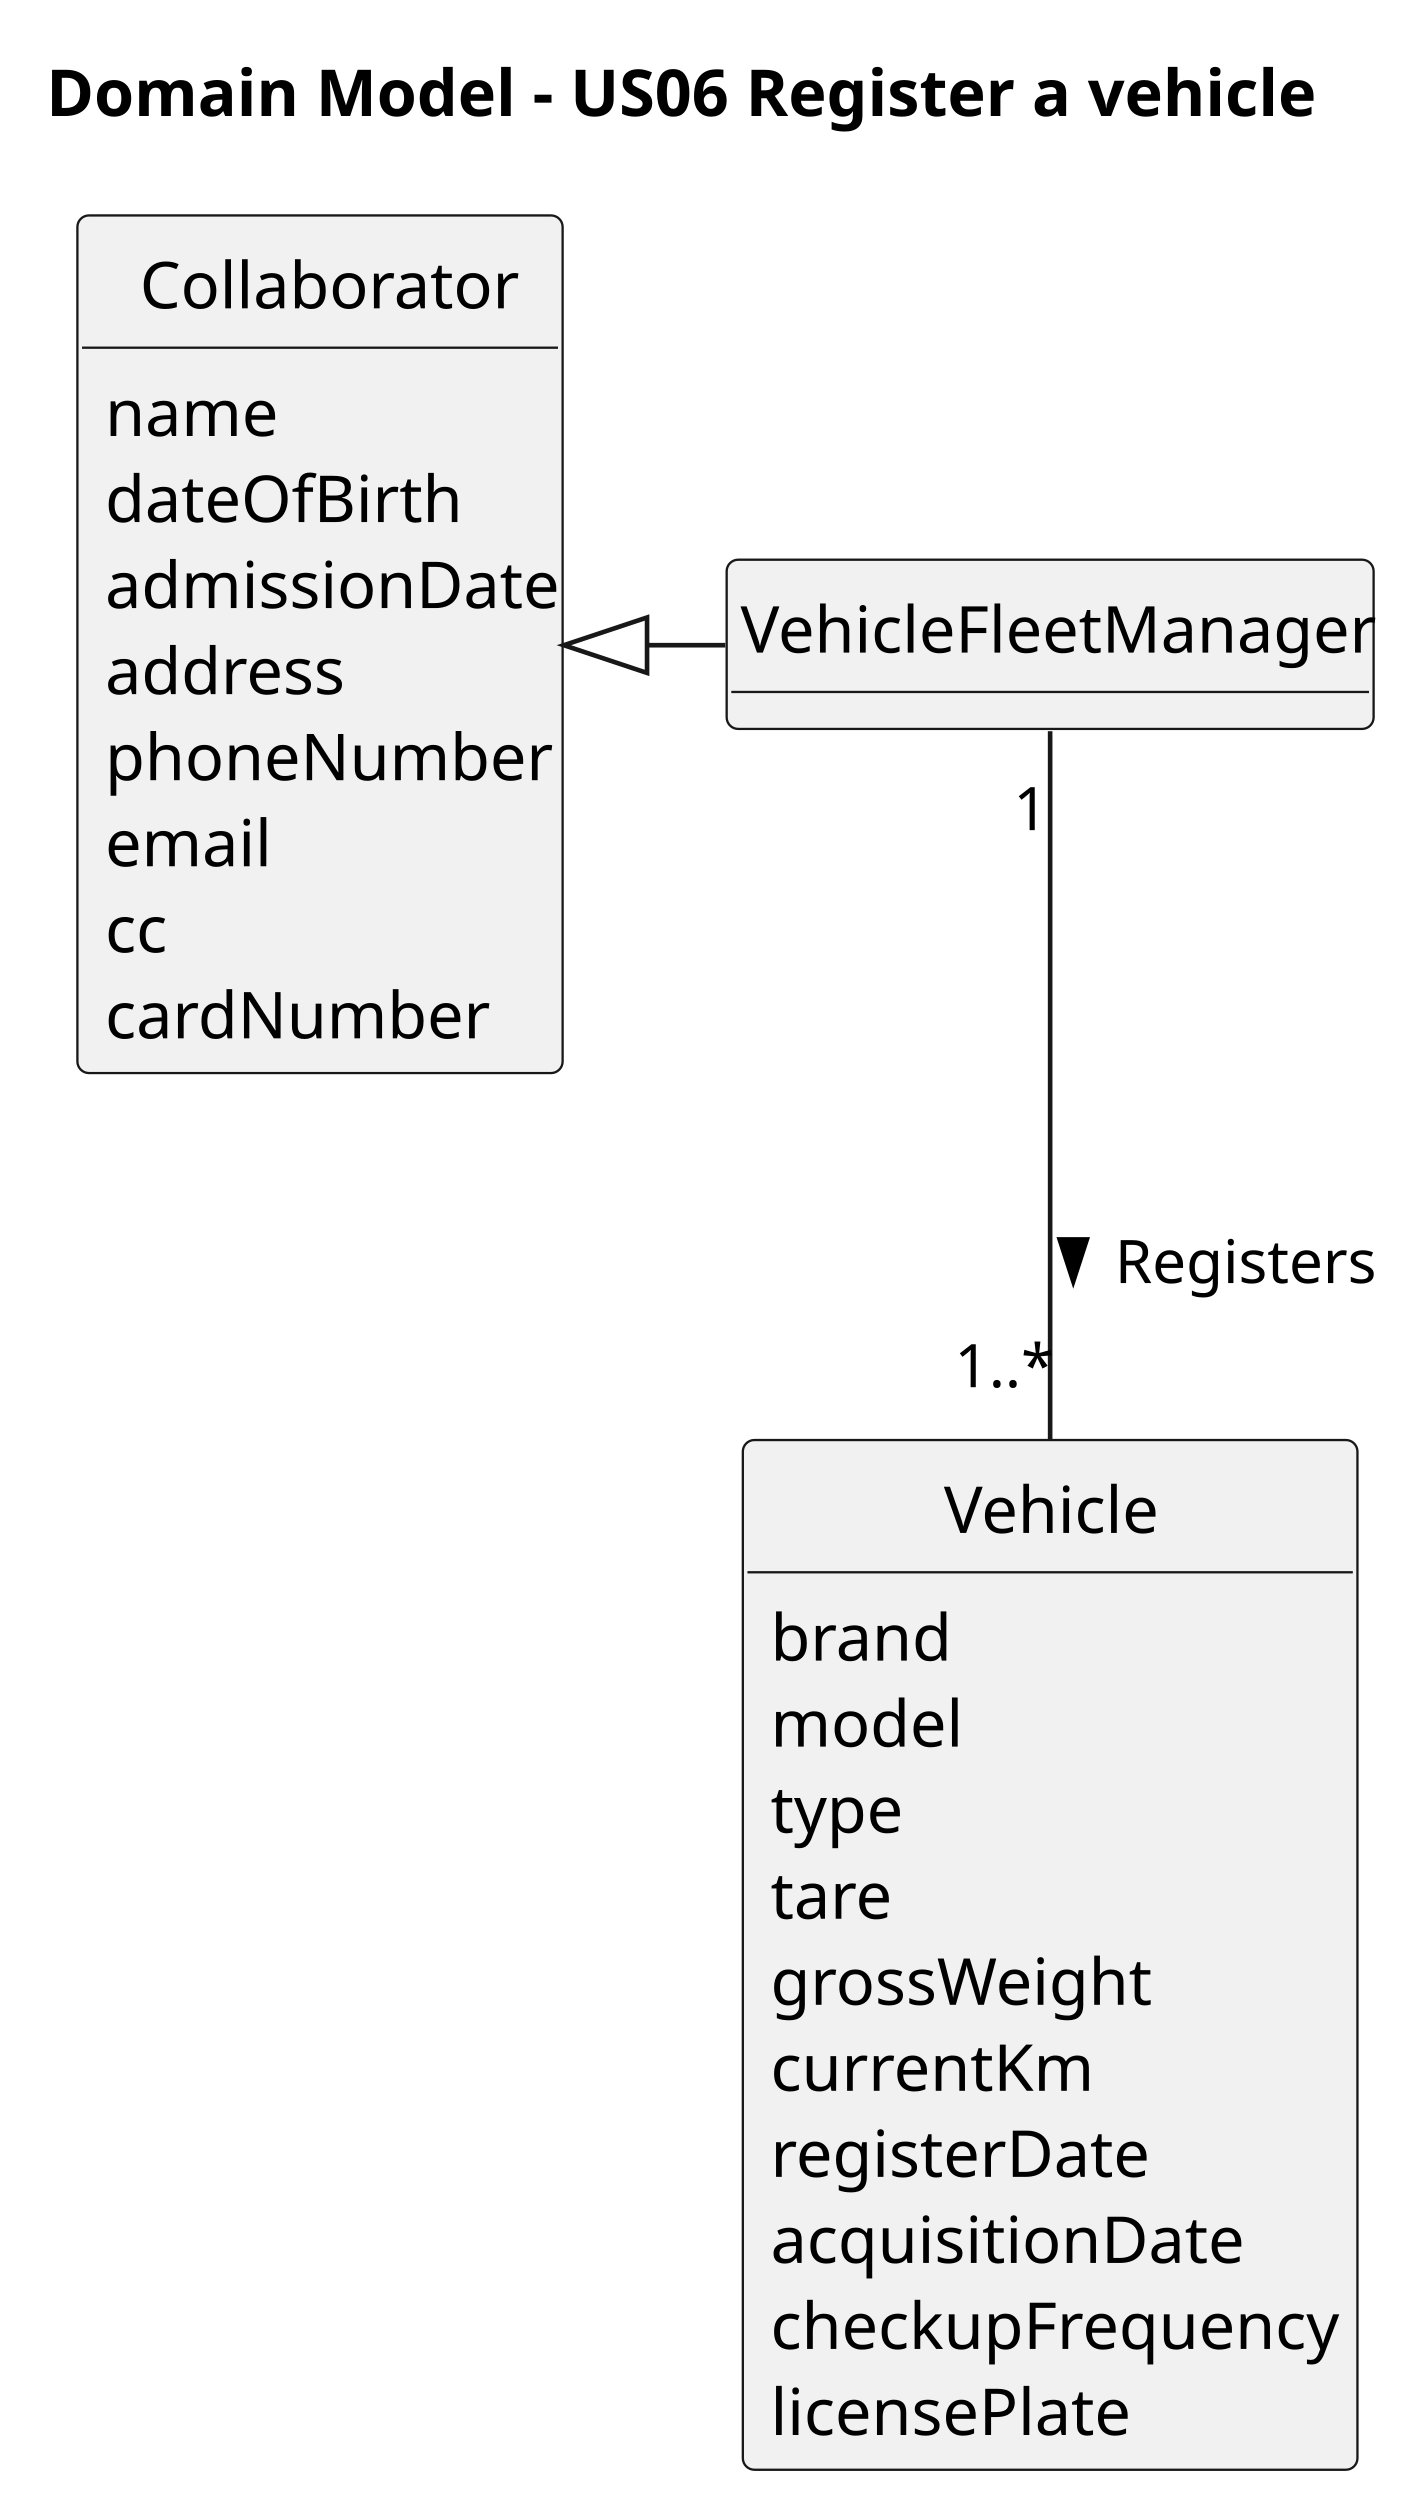
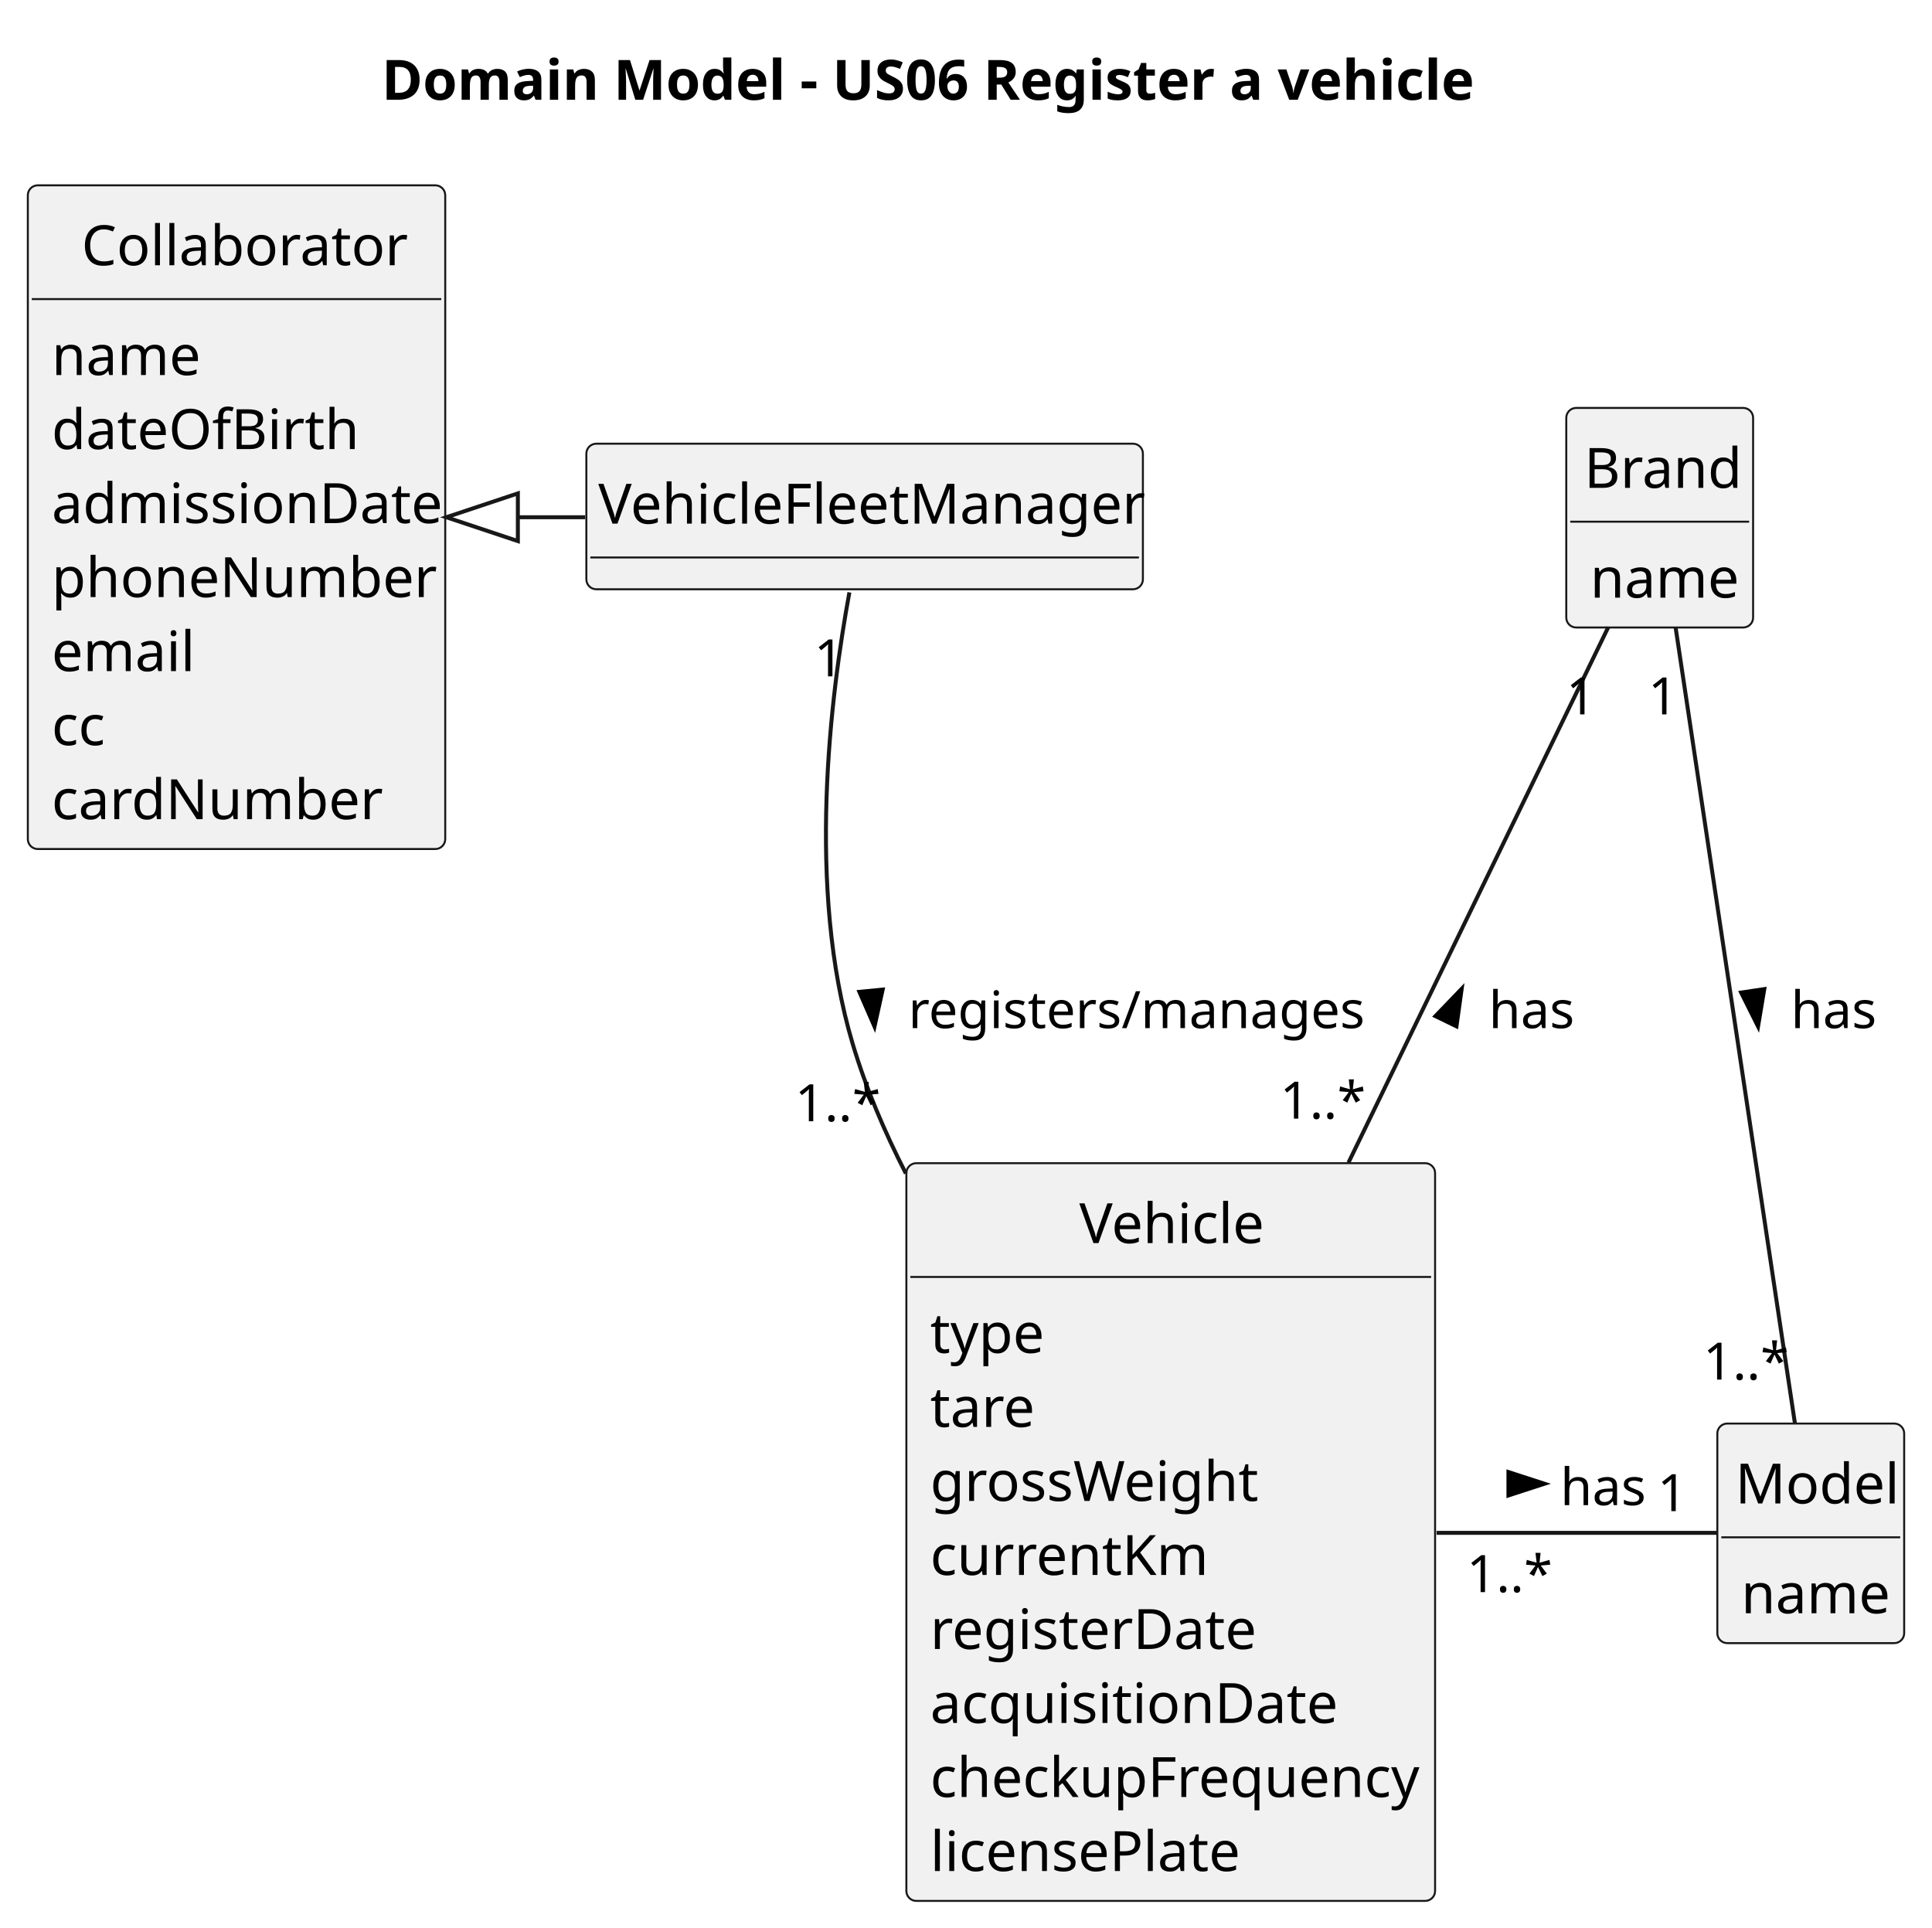
- <svg xmlns="http://www.w3.org/2000/svg" contentStyleType="text/css" height="541px" preserveAspectRatio="none" style="width:308px;height:541px;background:#FFFFFF;" version="1.1" viewBox="0 0 308 541" width="308px" zoomAndPan="magnify">
+ <svg xmlns="http://www.w3.org/2000/svg" contentStyleType="text/css" height="485px" preserveAspectRatio="none" style="width:486px;height:485px;background:#FFFFFF;" version="1.1" viewBox="0 0 486 485" width="486px" zoomAndPan="magnify">
  <defs />
  <g>
-     <text fill="#000000" font-family="sans-serif" font-size="14" font-weight="bold" lengthAdjust="spacing" textLength="280" x="10" y="25.107">Domain Model - US06 Register a vehicle</text>
+     <text fill="#000000" font-family="sans-serif" font-size="14" font-weight="bold" lengthAdjust="spacing" textLength="280" x="96" y="25.107">Domain Model - US06 Register a vehicle</text>
    <g id="elem_Collaborator">
-       <rect codeLine="10" fill="#F1F1F1" height="185.59" id="Collaborator" rx="2.5" ry="2.5" style="stroke:#181818;stroke-width:0.5;" width="105" x="16.75" y="46.621" />
-       <text fill="#000000" font-family="sans-serif" font-size="14" lengthAdjust="spacing" textLength="78" x="30.25" y="66.728">Collaborator</text>
-       <line style="stroke:#181818;stroke-width:0.5;" x1="17.75" x2="120.75" y1="75.242" y2="75.242" />
-       <text fill="#000000" font-family="sans-serif" font-size="14" lengthAdjust="spacing" textLength="35" x="22.75" y="94.35">name</text>
-       <text fill="#000000" font-family="sans-serif" font-size="14" lengthAdjust="spacing" textLength="72" x="22.75" y="112.971">dateOfBirth</text>
-       <text fill="#000000" font-family="sans-serif" font-size="14" lengthAdjust="spacing" textLength="93" x="22.75" y="131.592">admissionDate</text>
-       <text fill="#000000" font-family="sans-serif" font-size="14" lengthAdjust="spacing" textLength="51" x="22.75" y="150.213">address</text>
-       <text fill="#000000" font-family="sans-serif" font-size="14" lengthAdjust="spacing" textLength="89" x="22.75" y="168.834">phoneNumber</text>
-       <text fill="#000000" font-family="sans-serif" font-size="14" lengthAdjust="spacing" textLength="33" x="22.75" y="187.455">email</text>
-       <text fill="#000000" font-family="sans-serif" font-size="14" lengthAdjust="spacing" textLength="14" x="22.75" y="206.076">cc</text>
-       <text fill="#000000" font-family="sans-serif" font-size="14" lengthAdjust="spacing" textLength="77" x="22.75" y="224.697">cardNumber</text>
+       <rect codeLine="10" fill="#F1F1F1" height="166.969" id="Collaborator" rx="2.5" ry="2.5" style="stroke:#181818;stroke-width:0.5;" width="105" x="7" y="46.621" />
+       <text fill="#000000" font-family="sans-serif" font-size="14" lengthAdjust="spacing" textLength="78" x="20.5" y="66.728">Collaborator</text>
+       <line style="stroke:#181818;stroke-width:0.5;" x1="8" x2="111" y1="75.242" y2="75.242" />
+       <text fill="#000000" font-family="sans-serif" font-size="14" lengthAdjust="spacing" textLength="35" x="13" y="94.35">name</text>
+       <text fill="#000000" font-family="sans-serif" font-size="14" lengthAdjust="spacing" textLength="72" x="13" y="112.971">dateOfBirth</text>
+       <text fill="#000000" font-family="sans-serif" font-size="14" lengthAdjust="spacing" textLength="93" x="13" y="131.592">admissionDate</text>
+       <text fill="#000000" font-family="sans-serif" font-size="14" lengthAdjust="spacing" textLength="89" x="13" y="150.213">phoneNumber</text>
+       <text fill="#000000" font-family="sans-serif" font-size="14" lengthAdjust="spacing" textLength="33" x="13" y="168.834">email</text>
+       <text fill="#000000" font-family="sans-serif" font-size="14" lengthAdjust="spacing" textLength="14" x="13" y="187.455">cc</text>
+       <text fill="#000000" font-family="sans-serif" font-size="14" lengthAdjust="spacing" textLength="77" x="13" y="206.076">cardNumber</text>
    </g>
    <g id="elem_VehicleFleetManager">
-       <rect codeLine="21" fill="#F1F1F1" height="36.621" id="VehicleFleetManager" rx="2.5" ry="2.5" style="stroke:#181818;stroke-width:0.5;" width="140" x="157.25" y="121.121" />
-       <text fill="#000000" font-family="sans-serif" font-size="14" lengthAdjust="spacing" textLength="134" x="160.25" y="141.228">VehicleFleetManager</text>
-       <line style="stroke:#181818;stroke-width:0.5;" x1="158.25" x2="296.25" y1="149.742" y2="149.742" />
+       <rect codeLine="20" fill="#F1F1F1" height="36.621" id="VehicleFleetManager" rx="2.5" ry="2.5" style="stroke:#181818;stroke-width:0.5;" width="140" x="147.5" y="111.621" />
+       <text fill="#000000" font-family="sans-serif" font-size="14" lengthAdjust="spacing" textLength="134" x="150.5" y="131.728">VehicleFleetManager</text>
+       <line style="stroke:#181818;stroke-width:0.5;" x1="148.5" x2="286.5" y1="140.242" y2="140.242" />
+     </g>
+     <g id="elem_Brand">
+       <rect codeLine="23" fill="#F1F1F1" height="55.242" id="Brand" rx="2.5" ry="2.5" style="stroke:#181818;stroke-width:0.5;" width="47" x="394" y="102.621" />
+       <text fill="#000000" font-family="sans-serif" font-size="14" lengthAdjust="spacing" textLength="38" x="398.5" y="122.728">Brand</text>
+       <line style="stroke:#181818;stroke-width:0.5;" x1="395" x2="440" y1="131.242" y2="131.242" />
+       <text fill="#000000" font-family="sans-serif" font-size="14" lengthAdjust="spacing" textLength="35" x="400" y="150.35">name</text>
+     </g>
+     <g id="elem_Model">
+       <rect codeLine="27" fill="#F1F1F1" height="55.242" id="Model" rx="2.5" ry="2.5" style="stroke:#181818;stroke-width:0.5;" width="47" x="432" y="358.121" />
+       <text fill="#000000" font-family="sans-serif" font-size="14" lengthAdjust="spacing" textLength="38" x="436.5" y="378.228">Model</text>
+       <line style="stroke:#181818;stroke-width:0.5;" x1="433" x2="478" y1="386.742" y2="386.742" />
+       <text fill="#000000" font-family="sans-serif" font-size="14" lengthAdjust="spacing" textLength="35" x="438" y="405.85">name</text>
    </g>
    <g id="elem_Vehicle">
-       <rect codeLine="24" fill="#F1F1F1" height="222.832" id="Vehicle" rx="2.5" ry="2.5" style="stroke:#181818;stroke-width:0.5;" width="133" x="160.75" y="311.621" />
-       <text fill="#000000" font-family="sans-serif" font-size="14" lengthAdjust="spacing" textLength="46" x="204.25" y="331.728">Vehicle</text>
-       <line style="stroke:#181818;stroke-width:0.5;" x1="161.75" x2="292.75" y1="340.242" y2="340.242" />
-       <text fill="#000000" font-family="sans-serif" font-size="14" lengthAdjust="spacing" textLength="37" x="166.75" y="359.35">brand</text>
-       <text fill="#000000" font-family="sans-serif" font-size="14" lengthAdjust="spacing" textLength="38" x="166.75" y="377.971">model</text>
-       <text fill="#000000" font-family="sans-serif" font-size="14" lengthAdjust="spacing" textLength="27" x="166.75" y="396.592">type</text>
-       <text fill="#000000" font-family="sans-serif" font-size="14" lengthAdjust="spacing" textLength="25" x="166.75" y="415.213">tare</text>
-       <text fill="#000000" font-family="sans-serif" font-size="14" lengthAdjust="spacing" textLength="79" x="166.75" y="433.834">grossWeight</text>
-       <text fill="#000000" font-family="sans-serif" font-size="14" lengthAdjust="spacing" textLength="65" x="166.75" y="452.455">currentKm</text>
-       <text fill="#000000" font-family="sans-serif" font-size="14" lengthAdjust="spacing" textLength="78" x="166.75" y="471.076">registerDate</text>
-       <text fill="#000000" font-family="sans-serif" font-size="14" lengthAdjust="spacing" textLength="97" x="166.75" y="489.697">acquisitionDate</text>
-       <text fill="#000000" font-family="sans-serif" font-size="14" lengthAdjust="spacing" textLength="121" x="166.75" y="508.318">checkupFrequency</text>
-       <text fill="#000000" font-family="sans-serif" font-size="14" lengthAdjust="spacing" textLength="76" x="166.75" y="526.939">licensePlate</text>
+       <rect codeLine="31" fill="#F1F1F1" height="185.59" id="Vehicle" rx="2.5" ry="2.5" style="stroke:#181818;stroke-width:0.5;" width="133" x="228" y="292.621" />
+       <text fill="#000000" font-family="sans-serif" font-size="14" lengthAdjust="spacing" textLength="46" x="271.5" y="312.728">Vehicle</text>
+       <line style="stroke:#181818;stroke-width:0.5;" x1="229" x2="360" y1="321.242" y2="321.242" />
+       <text fill="#000000" font-family="sans-serif" font-size="14" lengthAdjust="spacing" textLength="27" x="234" y="340.35">type</text>
+       <text fill="#000000" font-family="sans-serif" font-size="14" lengthAdjust="spacing" textLength="25" x="234" y="358.971">tare</text>
+       <text fill="#000000" font-family="sans-serif" font-size="14" lengthAdjust="spacing" textLength="79" x="234" y="377.592">grossWeight</text>
+       <text fill="#000000" font-family="sans-serif" font-size="14" lengthAdjust="spacing" textLength="65" x="234" y="396.213">currentKm</text>
+       <text fill="#000000" font-family="sans-serif" font-size="14" lengthAdjust="spacing" textLength="78" x="234" y="414.834">registerDate</text>
+       <text fill="#000000" font-family="sans-serif" font-size="14" lengthAdjust="spacing" textLength="97" x="234" y="433.455">acquisitionDate</text>
+       <text fill="#000000" font-family="sans-serif" font-size="14" lengthAdjust="spacing" textLength="121" x="234" y="452.076">checkupFrequency</text>
+       <text fill="#000000" font-family="sans-serif" font-size="14" lengthAdjust="spacing" textLength="76" x="234" y="470.697">licensePlate</text>
    </g>
    <g id="link_Collaborator_VehicleFleetManager">
-       <path codeLine="37" d="M140.02,139.621 C151.67,139.621 145.31,139.621 156.96,139.621 " fill="none" id="Collaborator-backto-VehicleFleetManager" style="stroke:#181818;stroke-width:1.0;" />
-       <polygon fill="none" points="122.02,139.621,140.02,145.621,140.02,133.621,122.02,139.621" style="stroke:#181818;stroke-width:1.0;" />
+       <path codeLine="42" d="M130.27,130.121 C141.92,130.121 135.56,130.121 147.21,130.121 " fill="none" id="Collaborator-backto-VehicleFleetManager" style="stroke:#181818;stroke-width:1.0;" />
+       <polygon fill="none" points="112.27,130.121,130.27,136.121,130.27,124.121,112.27,130.121" style="stroke:#181818;stroke-width:1.0;" />
    </g>
    <g id="link_VehicleFleetManager_Vehicle">
-       <path codeLine="38" d="M227.25,158.231 C227.25,188.741 227.25,253.731 227.25,311.581 " fill="none" id="VehicleFleetManager-Vehicle" style="stroke:#181818;stroke-width:1.0;" />
-       <polygon fill="#000000" points="232.25,277.267,235.189,268.221,229.311,268.221,232.25,277.267" style="stroke:#000000;stroke-width:1.0;" />
-       <text fill="#000000" font-family="sans-serif" font-size="13" lengthAdjust="spacing" textLength="55" x="241.25" y="277.649">Registers</text>
-       <text fill="#000000" font-family="sans-serif" font-size="13" lengthAdjust="spacing" textLength="7" x="219.309" y="179.635">1</text>
-       <text fill="#000000" font-family="sans-serif" font-size="13" lengthAdjust="spacing" textLength="20" x="206.547" y="300.185">1..*</text>
+       <path codeLine="43" d="M213.67,149.021 C208.93,174.771 202.8,223.451 214.5,262.621 C217.8,273.661 222.45,284.631 227.87,295.211 " fill="none" id="VehicleFleetManager-Vehicle" style="stroke:#181818;stroke-width:1.0;" />
+       <polygon fill="#000000" points="219.983,258.243,222.034,248.956,216.184,249.525,219.983,258.243" style="stroke:#000000;stroke-width:1.0;" />
+       <text fill="#000000" font-family="sans-serif" font-size="13" lengthAdjust="spacing" textLength="107" x="228.5" y="258.649">registers/manages</text>
+       <text fill="#000000" font-family="sans-serif" font-size="13" lengthAdjust="spacing" textLength="7" x="204.792" y="170.156">1</text>
+       <text fill="#000000" font-family="sans-serif" font-size="13" lengthAdjust="spacing" textLength="20" x="199.968" y="282.075">1..*</text>
+     </g>
+     <g id="link_Brand_Model">
+       <path codeLine="44" d="M421.49,157.771 C428.79,206.461 444.2,309.241 451.5,357.951 " fill="none" id="Brand-Model" style="stroke:#181818;stroke-width:1.0;" />
+       <polygon fill="#000000" points="442.241,258.211,443.807,248.831,437.994,249.702,442.241,258.211" style="stroke:#000000;stroke-width:1.0;" />
+       <text fill="#000000" font-family="sans-serif" font-size="13" lengthAdjust="spacing" textLength="21" x="450.5" y="258.649">has</text>
+       <text fill="#000000" font-family="sans-serif" font-size="13" lengthAdjust="spacing" textLength="7" x="414.597" y="179.713">1</text>
+       <text fill="#000000" font-family="sans-serif" font-size="13" lengthAdjust="spacing" textLength="20" x="428.438" y="347.073">1..*</text>
+     </g>
+     <g id="link_Brand_Vehicle">
+       <path codeLine="45" d="M404.57,157.771 C389.12,189.611 362.44,244.601 339.22,292.461 " fill="none" id="Brand-Vehicle" style="stroke:#181818;stroke-width:1.0;" />
+       <polygon fill="#000000" points="367.683,248.768,361.09,255.623,366.378,258.189,367.683,248.768" style="stroke:#000000;stroke-width:1.0;" />
+       <text fill="#000000" font-family="sans-serif" font-size="13" lengthAdjust="spacing" textLength="21" x="374.5" y="258.649">has</text>
+       <text fill="#000000" font-family="sans-serif" font-size="13" lengthAdjust="spacing" textLength="7" x="393.976" y="179.713">1</text>
+       <text fill="#000000" font-family="sans-serif" font-size="13" lengthAdjust="spacing" textLength="20" x="321.987" y="281.416">1..*</text>
+     </g>
+     <g id="link_Vehicle_Model">
+       <path codeLine="46" d="M361.38,385.621 C386.43,385.621 413.3,385.621 431.89,385.621 " fill="none" id="Vehicle-Model" style="stroke:#181818;stroke-width:1.0;" />
+       <polygon fill="#000000" points="388.5,373.267,379.455,370.328,379.455,376.205,388.5,373.267" style="stroke:#000000;stroke-width:1.0;" />
+       <text fill="#000000" font-family="sans-serif" font-size="13" lengthAdjust="spacing" textLength="21" x="392.5" y="378.649">has</text>
+       <text fill="#000000" font-family="sans-serif" font-size="13" lengthAdjust="spacing" textLength="20" x="368.948" y="400.521">1..*</text>
+       <text fill="#000000" font-family="sans-serif" font-size="13" lengthAdjust="spacing" textLength="7" x="416.926" y="380.16">1</text>
    </g>
  </g>
</svg>
